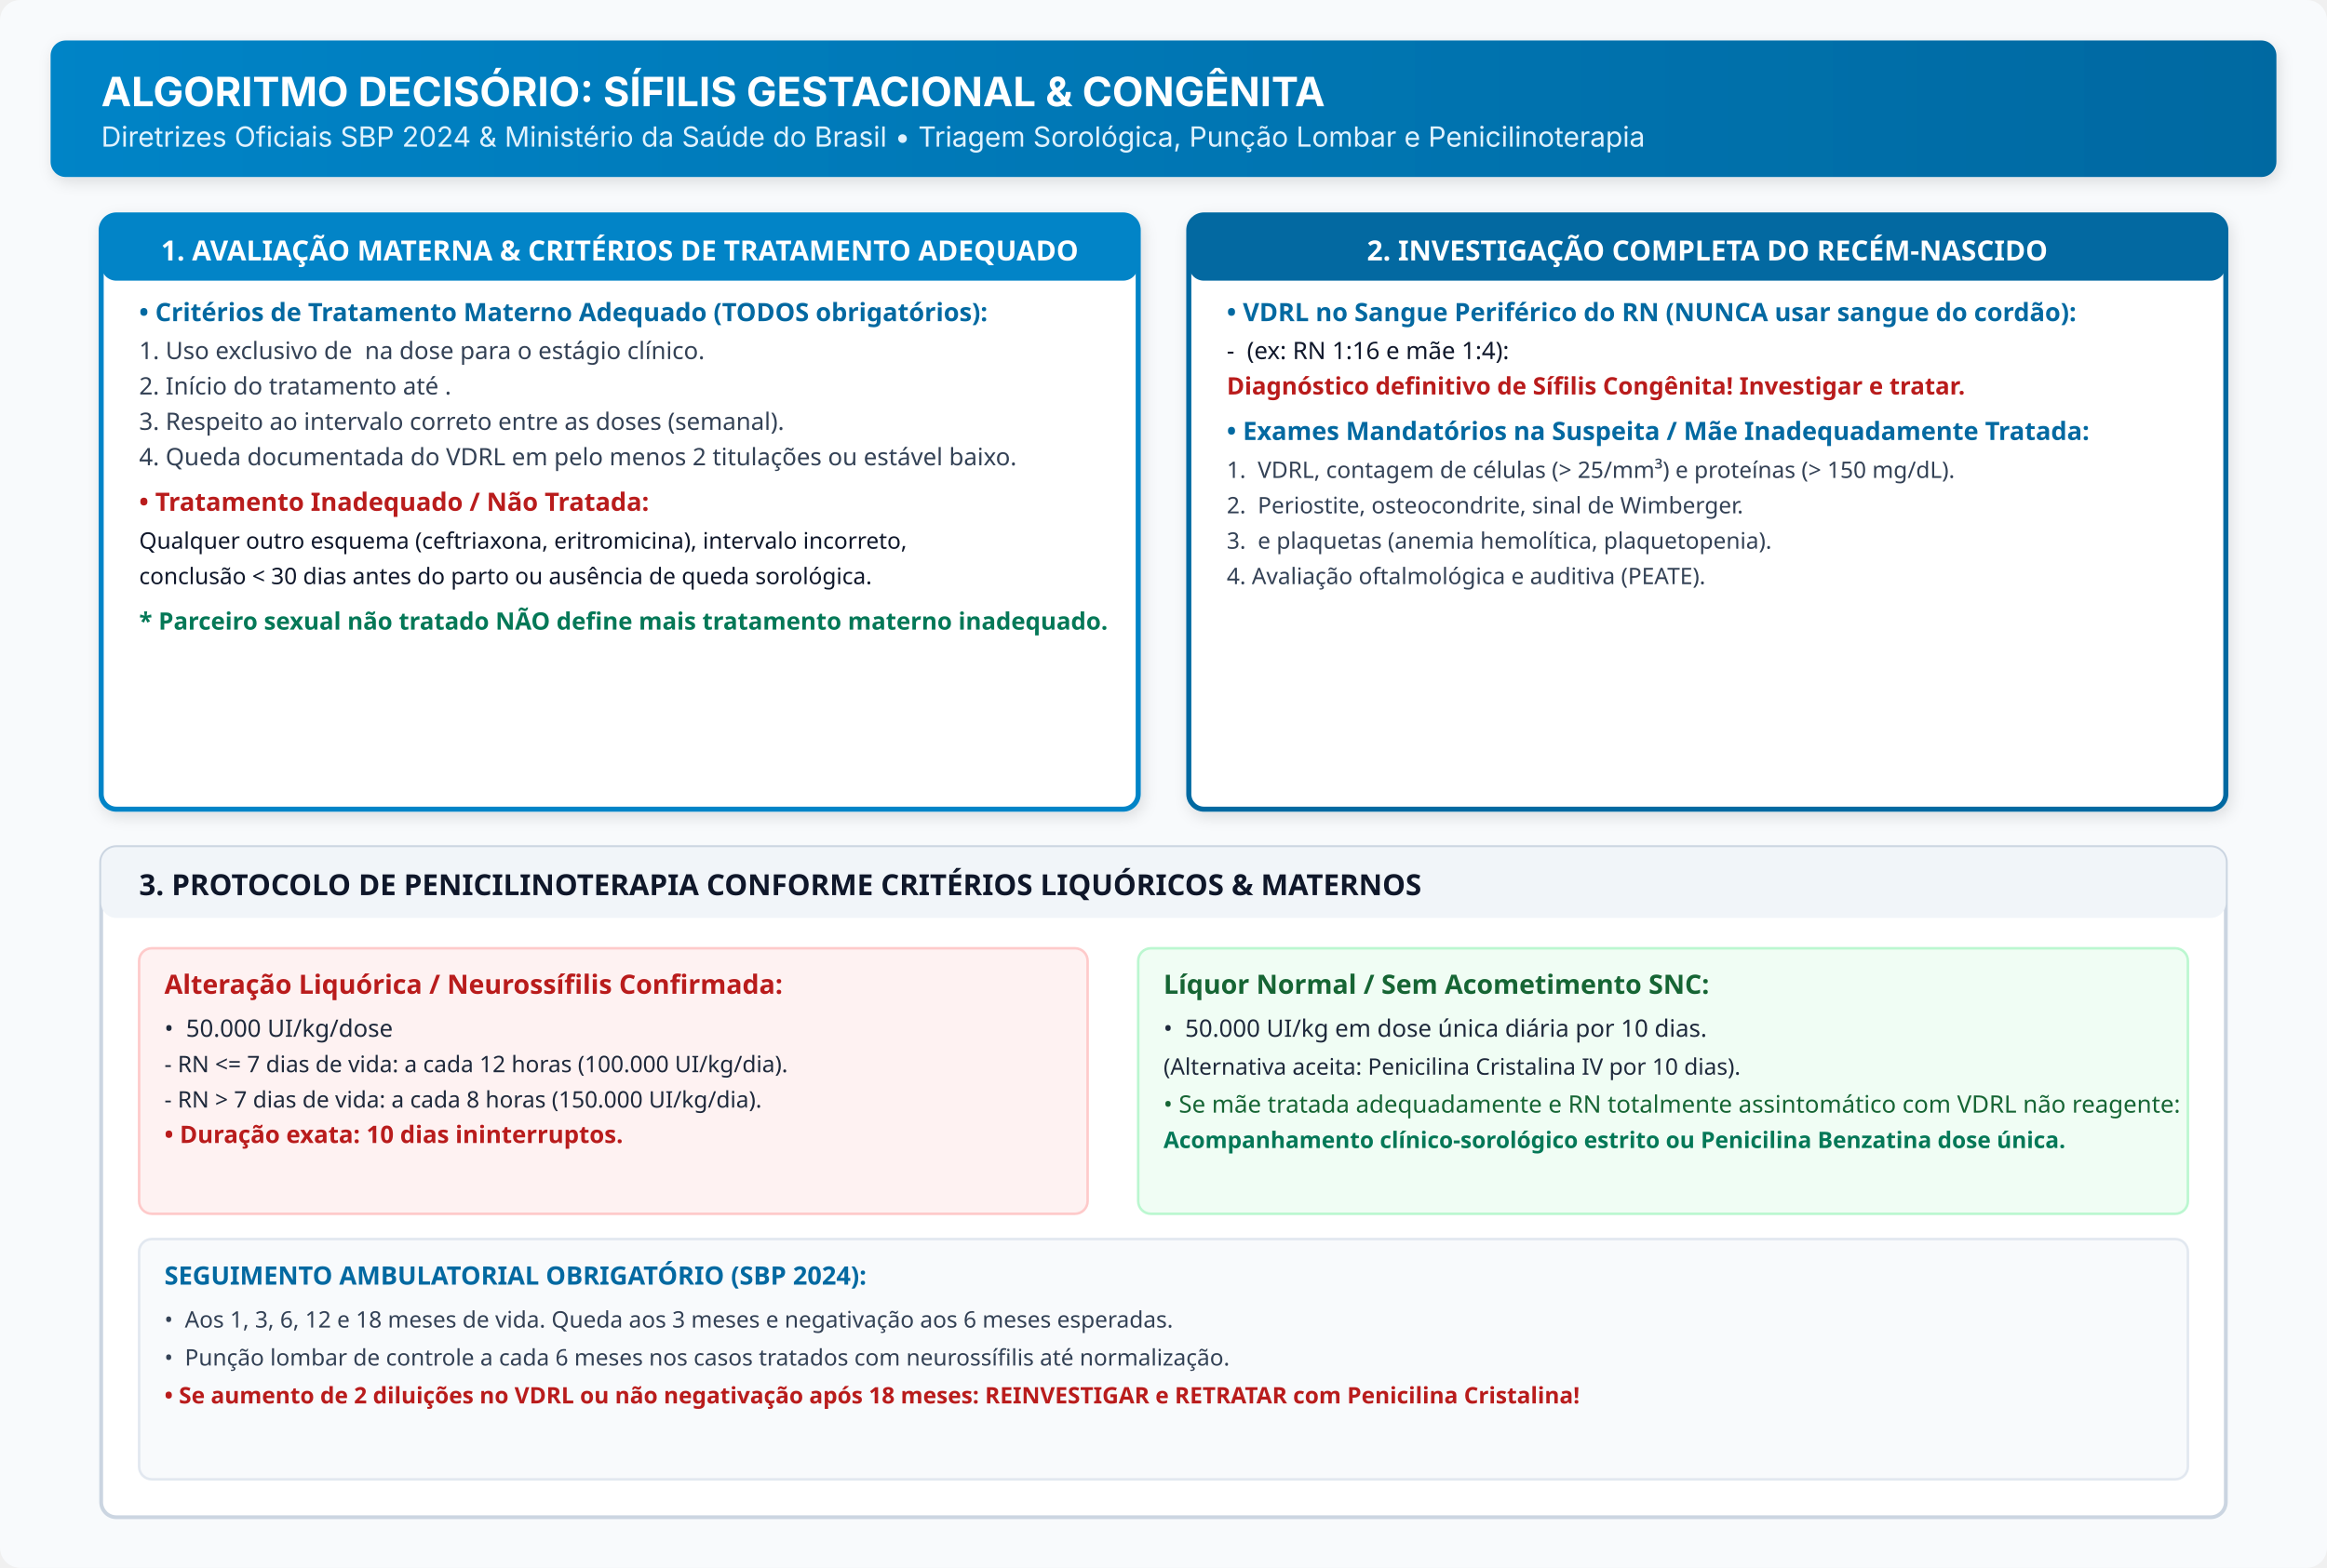
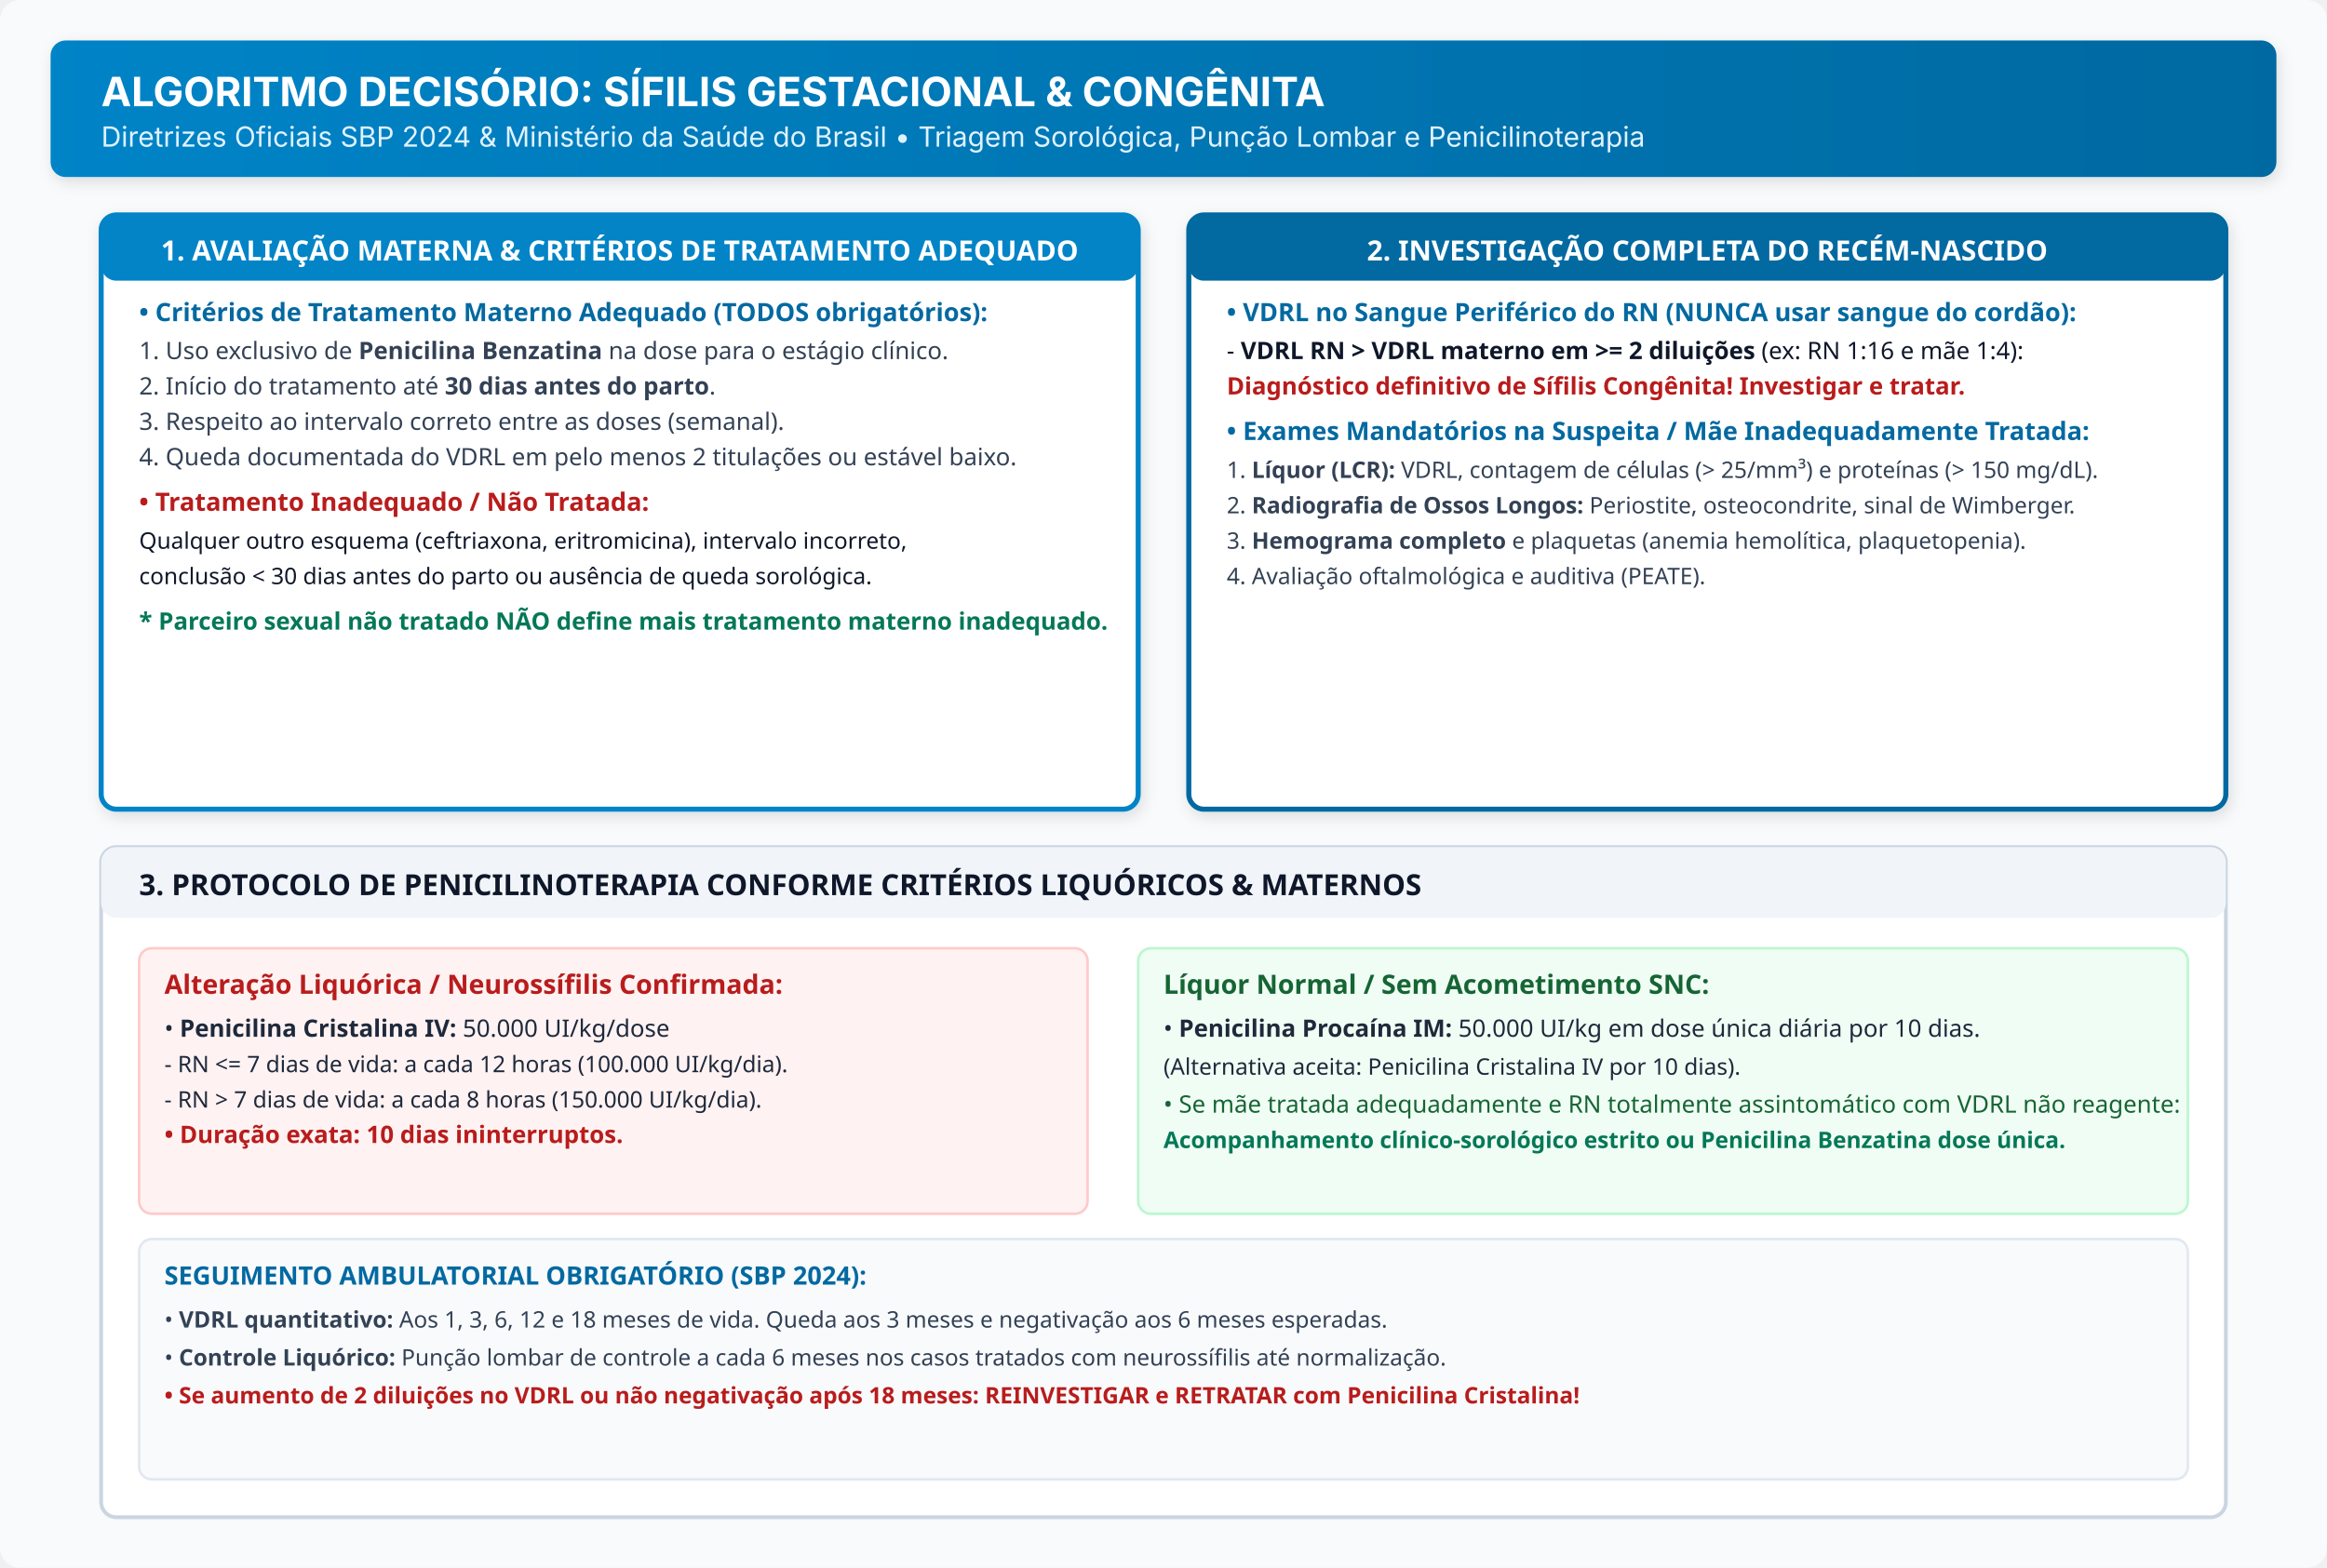
<svg xmlns="http://www.w3.org/2000/svg" viewBox="0 0 920 620" width="100%" height="100%">
  <defs>
    <linearGradient id="gradSif" x1="0%" y1="0%" x2="100%" y2="0%">
      <stop offset="0%" stop-color="#0284c7" />
      <stop offset="100%" stop-color="#0369a1" />
    </linearGradient>
    <filter id="shadowSif" x="-5%" y="-5%" width="110%" height="115%" filterUnits="userSpaceOnUse">
      <feDropShadow dx="1" dy="2" stdDeviation="3" flood-opacity="0.12" />
    </filter>
  </defs>
  <rect width="920" height="620" fill="#f8fafc" rx="8" />
  <rect x="20" y="16" width="880" height="54" rx="6" fill="url(#gradSif)" filter="url(#shadowSif)" />
  <text x="40" y="42" fill="#ffffff" font-size="16" font-weight="bold" font-family="system-ui, -apple-system, sans-serif">ALGORITMO DECISÓRIO: SÍFILIS GESTACIONAL &amp; CONGÊNITA</text>
  <text x="40" y="58" fill="#e0f2fe" font-size="11" font-family="system-ui, -apple-system, sans-serif">Diretrizes Oficiais SBP 2024 &amp; Ministério da Saúde do Brasil • Triagem Sorológica, Punção Lombar e Penicilinoterapia</text>
  <rect x="40" y="85" width="410" height="235" rx="6" fill="#ffffff" stroke="#0284c7" stroke-width="2" filter="url(#shadowSif)" />
  <rect x="40" y="85" width="410" height="26" fill="#0284c7" rx="6" />
  <text x="245" y="103" fill="#ffffff" font-size="11" font-weight="bold" text-anchor="middle" font-family="system-ui, sans-serif">1. AVALIAÇÃO MATERNA &amp; CRITÉRIOS DE TRATAMENTO ADEQUADO</text>
  <text x="55" y="127" fill="#0369a1" font-size="10" font-weight="bold" font-family="system-ui, sans-serif">• Critérios de Tratamento Materno Adequado (TODOS obrigatórios):</text>
-   <text x="55" y="142" fill="#334155" font-size="9.5" font-family="system-ui, sans-serif">  1. Uso exclusivo de <strong>Penicilina Benzatina</strong> na dose para o estágio clínico.</text>
-   <text x="55" y="156" fill="#334155" font-size="9.5" font-family="system-ui, sans-serif">  2. Início do tratamento até <strong>30 dias antes do parto</strong>.</text>
+   <text x="55" y="142" fill="#334155" font-size="9.5" font-family="system-ui, sans-serif">  1. Uso exclusivo de <tspan font-weight="bold">Penicilina Benzatina</tspan> na dose para o estágio clínico.</text>
+   <text x="55" y="156" fill="#334155" font-size="9.5" font-family="system-ui, sans-serif">  2. Início do tratamento até <tspan font-weight="bold">30 dias antes do parto</tspan>.</text>
  <text x="55" y="170" fill="#334155" font-size="9.5" font-family="system-ui, sans-serif">  3. Respeito ao intervalo correto entre as doses (semanal).</text>
  <text x="55" y="184" fill="#334155" font-size="9.5" font-family="system-ui, sans-serif">  4. Queda documentada do VDRL em pelo menos 2 titulações ou estável baixo.</text>
  <text x="55" y="202" fill="#b91c1c" font-size="10" font-weight="bold" font-family="system-ui, sans-serif">• Tratamento Inadequado / Não Tratada:</text>
  <text x="55" y="217" fill="#0f172a" font-size="9" font-family="system-ui, sans-serif">  Qualquer outro esquema (ceftriaxona, eritromicina), intervalo incorreto,</text>
  <text x="55" y="231" fill="#0f172a" font-size="9" font-family="system-ui, sans-serif">  conclusão &lt; 30 dias antes do parto ou ausência de queda sorológica.</text>
  <text x="55" y="249" fill="#047857" font-size="9.5" font-weight="bold" font-family="system-ui, sans-serif">  * Parceiro sexual não tratado NÃO define mais tratamento materno inadequado.</text>
  <rect x="470" y="85" width="410" height="235" rx="6" fill="#ffffff" stroke="#0369a1" stroke-width="2" filter="url(#shadowSif)" />
  <rect x="470" y="85" width="410" height="26" fill="#0369a1" rx="6" />
  <text x="675" y="103" fill="#ffffff" font-size="11" font-weight="bold" text-anchor="middle" font-family="system-ui, sans-serif">2. INVESTIGAÇÃO COMPLETA DO RECÉM-NASCIDO</text>
  <text x="485" y="127" fill="#0369a1" font-size="10" font-weight="bold" font-family="system-ui, sans-serif">• VDRL no Sangue Periférico do RN (NUNCA usar sangue do cordão):</text>
-   <text x="485" y="142" fill="#0f172a" font-size="9.5" font-family="system-ui, sans-serif">  - <strong>VDRL RN &gt; VDRL materno em &gt;= 2 diluições</strong> (ex: RN 1:16 e mãe 1:4):</text>
+   <text x="485" y="142" fill="#0f172a" font-size="9.5" font-family="system-ui, sans-serif">  - <tspan font-weight="bold">VDRL RN &gt; VDRL materno em &gt;= 2 diluições</tspan> (ex: RN 1:16 e mãe 1:4):</text>
  <text x="485" y="156" fill="#b91c1c" font-size="9.5" font-weight="bold" font-family="system-ui, sans-serif">    Diagnóstico definitivo de Sífilis Congênita! Investigar e tratar.</text>
  <text x="485" y="174" fill="#0369a1" font-size="10" font-weight="bold" font-family="system-ui, sans-serif">• Exames Mandatórios na Suspeita / Mãe Inadequadamente Tratada:</text>
-   <text x="485" y="189" fill="#334155" font-size="9" font-family="system-ui, sans-serif">  1. <strong>Líquor (LCR):</strong> VDRL, contagem de células (&gt; 25/mm³) e proteínas (&gt; 150 mg/dL).</text>
-   <text x="485" y="203" fill="#334155" font-size="9" font-family="system-ui, sans-serif">  2. <strong>Radiografia de Ossos Longos:</strong> Periostite, osteocondrite, sinal de Wimberger.</text>
-   <text x="485" y="217" fill="#334155" font-size="9" font-family="system-ui, sans-serif">  3. <strong>Hemograma completo</strong> e plaquetas (anemia hemolítica, plaquetopenia).</text>
+   <text x="485" y="189" fill="#334155" font-size="9" font-family="system-ui, sans-serif">  1. <tspan font-weight="bold">Líquor (LCR):</tspan> VDRL, contagem de células (&gt; 25/mm³) e proteínas (&gt; 150 mg/dL).</text>
+   <text x="485" y="203" fill="#334155" font-size="9" font-family="system-ui, sans-serif">  2. <tspan font-weight="bold">Radiografia de Ossos Longos:</tspan> Periostite, osteocondrite, sinal de Wimberger.</text>
+   <text x="485" y="217" fill="#334155" font-size="9" font-family="system-ui, sans-serif">  3. <tspan font-weight="bold">Hemograma completo</tspan> e plaquetas (anemia hemolítica, plaquetopenia).</text>
  <text x="485" y="231" fill="#334155" font-size="9" font-family="system-ui, sans-serif">  4. Avaliação oftalmológica e auditiva (PEATE).</text>
  <rect x="40" y="335" width="840" height="265" rx="6" fill="#ffffff" stroke="#cbd5e1" stroke-width="1.5" />
  <rect x="40" y="335" width="840" height="28" fill="#f1f5f9" rx="6" />
  <text x="55" y="354" fill="#0f172a" font-size="11.5" font-weight="bold" font-family="system-ui, sans-serif">3. PROTOCOLO DE PENICILINOTERAPIA CONFORME CRITÉRIOS LIQUÓRICOS &amp; MATERNOS</text>
  <rect x="55" y="375" width="375" height="105" rx="5" fill="#fef2f2" stroke="#fecaca" />
  <text x="65" y="393" fill="#b91c1c" font-size="10.5" font-weight="bold" font-family="system-ui, sans-serif">Alteração Liquórica / Neurossífilis Confirmada:</text>
-   <text x="65" y="410" fill="#1e293b" font-size="9.5" font-family="system-ui, sans-serif">• <strong>Penicilina Cristalina IV:</strong> 50.000 UI/kg/dose</text>
+   <text x="65" y="410" fill="#1e293b" font-size="9.5" font-family="system-ui, sans-serif">• <tspan font-weight="bold">Penicilina Cristalina IV:</tspan> 50.000 UI/kg/dose</text>
  <text x="65" y="424" fill="#1e293b" font-size="9" font-family="system-ui, sans-serif">  - RN &lt;= 7 dias de vida: a cada 12 horas (100.000 UI/kg/dia).</text>
  <text x="65" y="438" fill="#1e293b" font-size="9" font-family="system-ui, sans-serif">  - RN &gt; 7 dias de vida: a cada 8 horas (150.000 UI/kg/dia).</text>
  <text x="65" y="452" fill="#b91c1c" font-size="9.5" font-weight="bold" font-family="system-ui, sans-serif">• Duração exata: 10 dias ininterruptos.</text>
  <rect x="450" y="375" width="415" height="105" rx="5" fill="#f0fdf4" stroke="#bbf7d0" />
  <text x="460" y="393" fill="#166534" font-size="10.5" font-weight="bold" font-family="system-ui, sans-serif">Líquor Normal / Sem Acometimento SNC:</text>
-   <text x="460" y="410" fill="#1e293b" font-size="9.5" font-family="system-ui, sans-serif">• <strong>Penicilina Procaína IM:</strong> 50.000 UI/kg em dose única diária por 10 dias.</text>
+   <text x="460" y="410" fill="#1e293b" font-size="9.5" font-family="system-ui, sans-serif">• <tspan font-weight="bold">Penicilina Procaína IM:</tspan> 50.000 UI/kg em dose única diária por 10 dias.</text>
  <text x="460" y="425" fill="#1e293b" font-size="9" font-family="system-ui, sans-serif">  (Alternativa aceita: Penicilina Cristalina IV por 10 dias).</text>
  <text x="460" y="440" fill="#166534" font-size="9.5" font-family="system-ui, sans-serif">• Se mãe tratada adequadamente e RN totalmente assintomático com VDRL não reagente:</text>
  <text x="460" y="454" fill="#047857" font-size="9" font-weight="bold" font-family="system-ui, sans-serif">  Acompanhamento clínico-sorológico estrito ou Penicilina Benzatina dose única.</text>
  <rect x="55" y="490" width="810" height="95" rx="5" fill="#f8fafc" stroke="#e2e8f0" />
  <text x="65" y="508" fill="#0369a1" font-size="10" font-weight="bold" font-family="system-ui, sans-serif">SEGUIMENTO AMBULATORIAL OBRIGATÓRIO (SBP 2024):</text>
-   <text x="65" y="525" fill="#334155" font-size="9" font-family="system-ui, sans-serif">• <strong>VDRL quantitativo:</strong> Aos 1, 3, 6, 12 e 18 meses de vida. Queda aos 3 meses e negativação aos 6 meses esperadas.</text>
-   <text x="65" y="540" fill="#334155" font-size="9" font-family="system-ui, sans-serif">• <strong>Controle Liquórico:</strong> Punção lombar de controle a cada 6 meses nos casos tratados com neurossífilis até normalização.</text>
+   <text x="65" y="525" fill="#334155" font-size="9" font-family="system-ui, sans-serif">• <tspan font-weight="bold">VDRL quantitativo:</tspan> Aos 1, 3, 6, 12 e 18 meses de vida. Queda aos 3 meses e negativação aos 6 meses esperadas.</text>
+   <text x="65" y="540" fill="#334155" font-size="9" font-family="system-ui, sans-serif">• <tspan font-weight="bold">Controle Liquórico:</tspan> Punção lombar de controle a cada 6 meses nos casos tratados com neurossífilis até normalização.</text>
  <text x="65" y="555" fill="#b91c1c" font-size="9" font-weight="bold" font-family="system-ui, sans-serif">• Se aumento de 2 diluições no VDRL ou não negativação após 18 meses: REINVESTIGAR e RETRATAR com Penicilina Cristalina!</text>
</svg>
